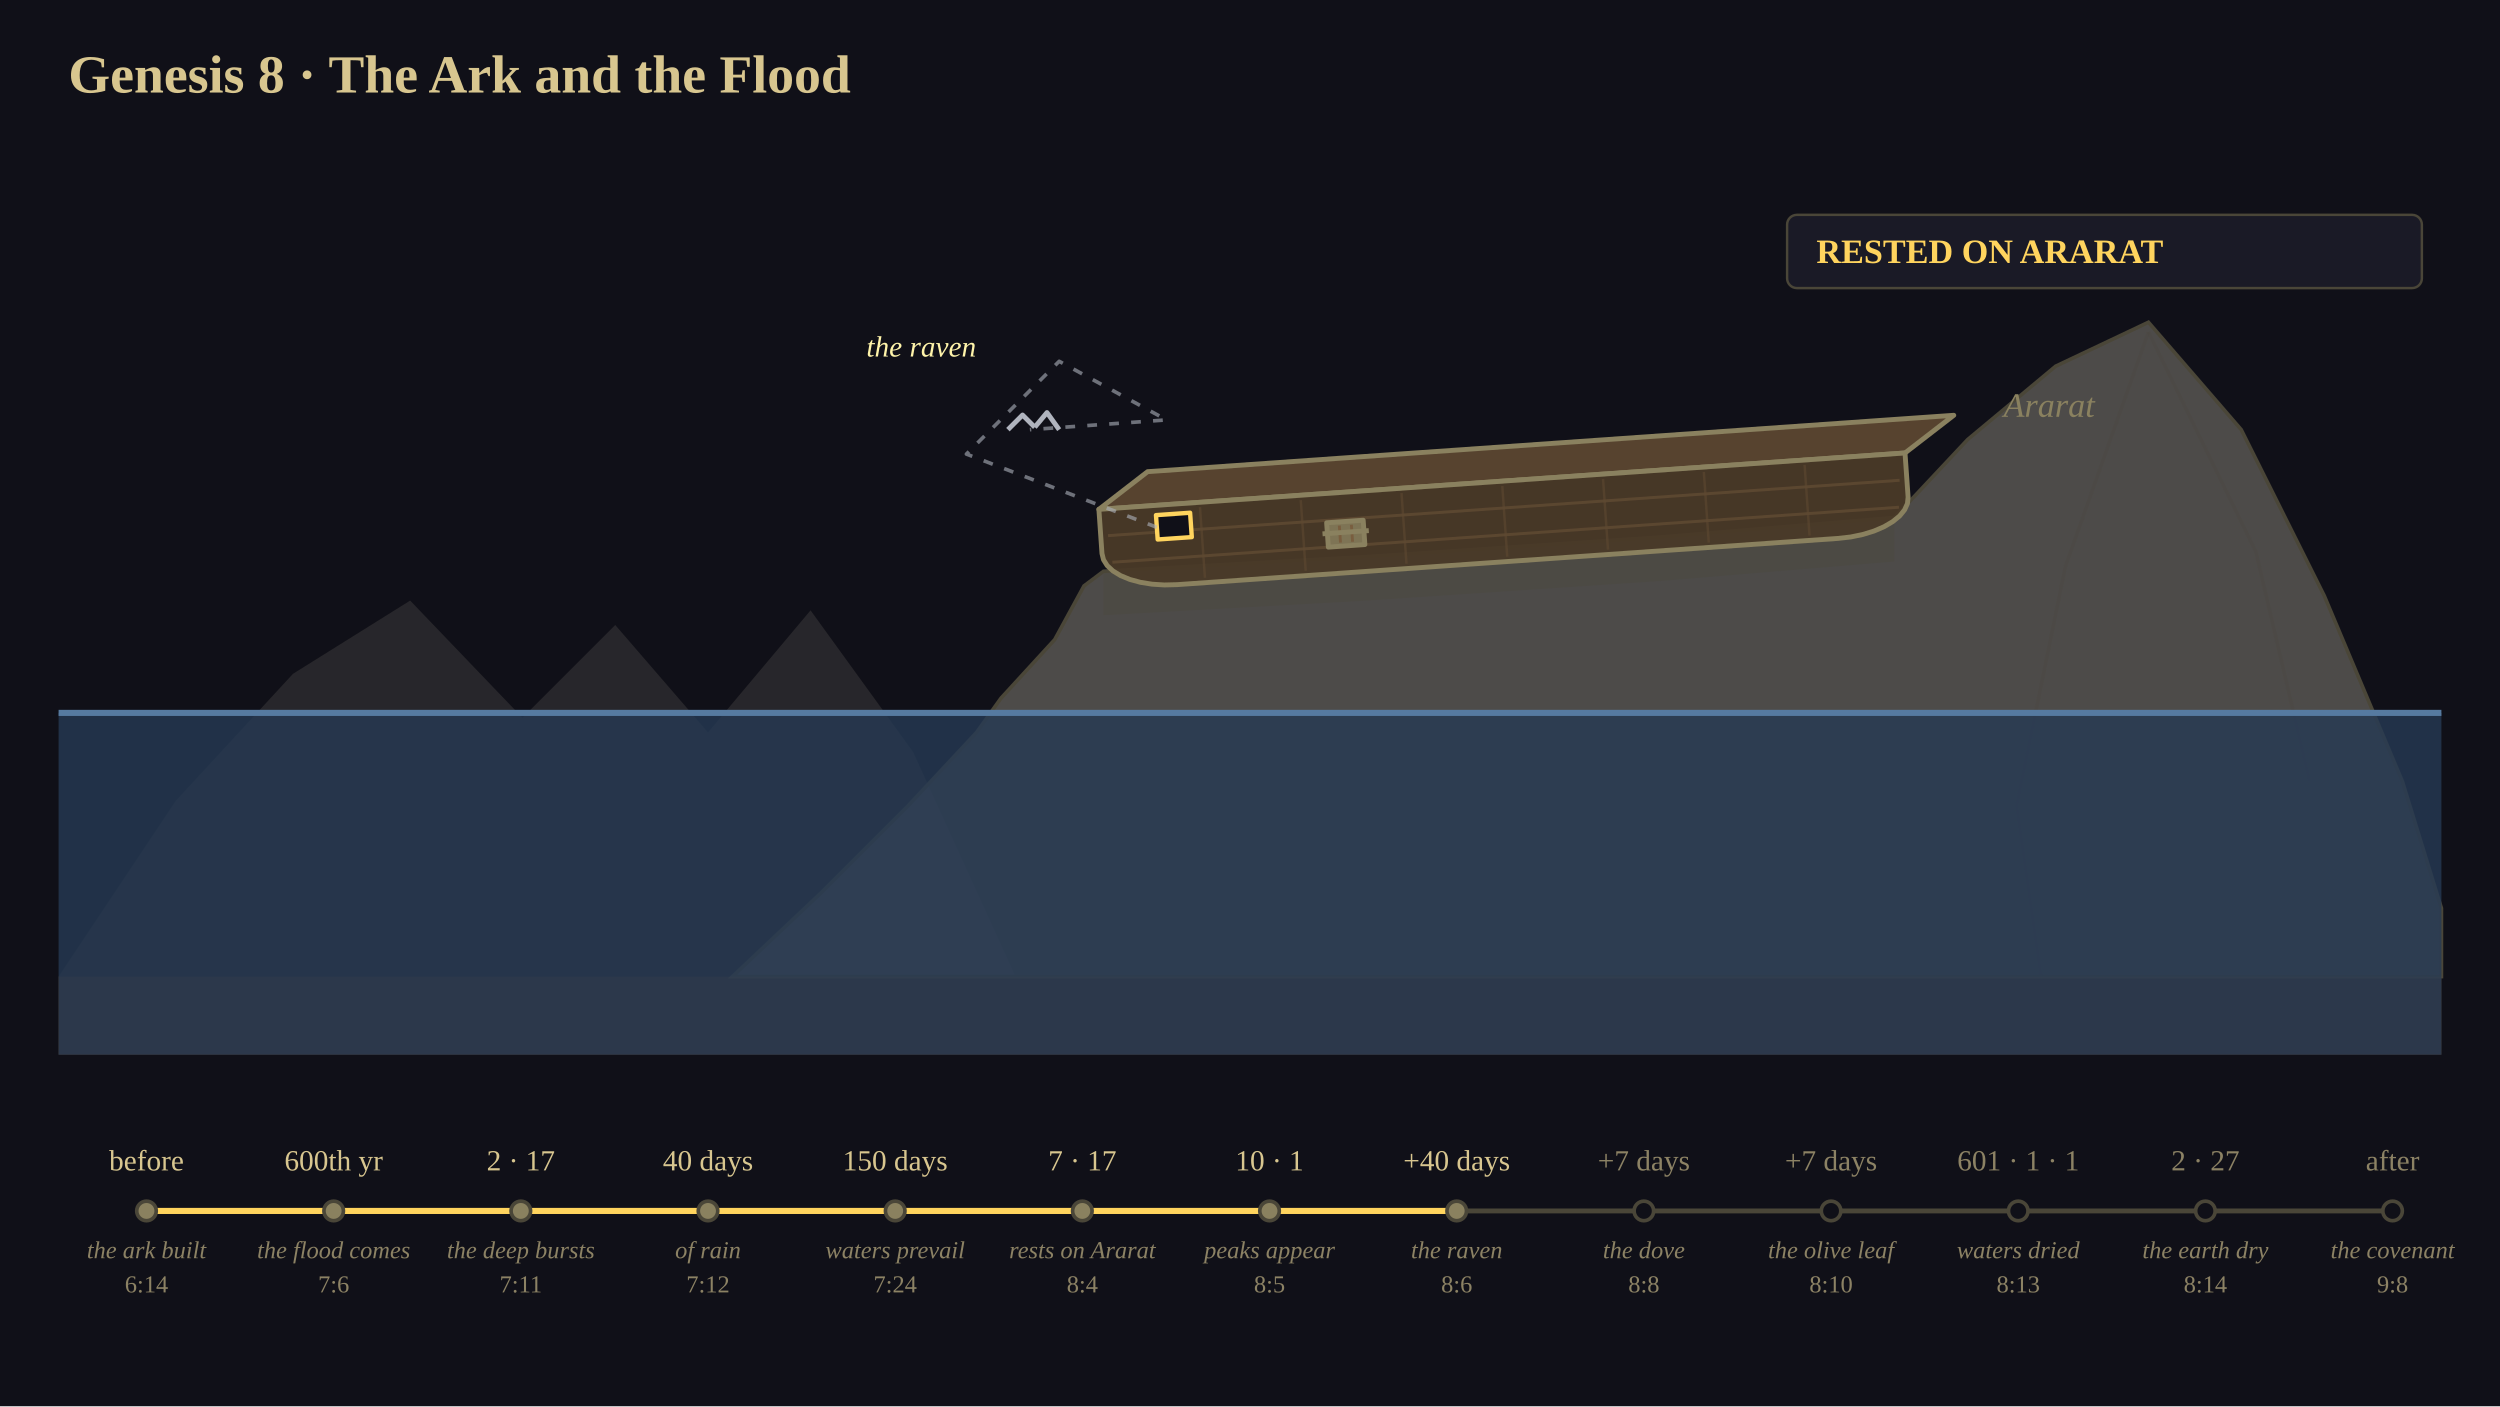
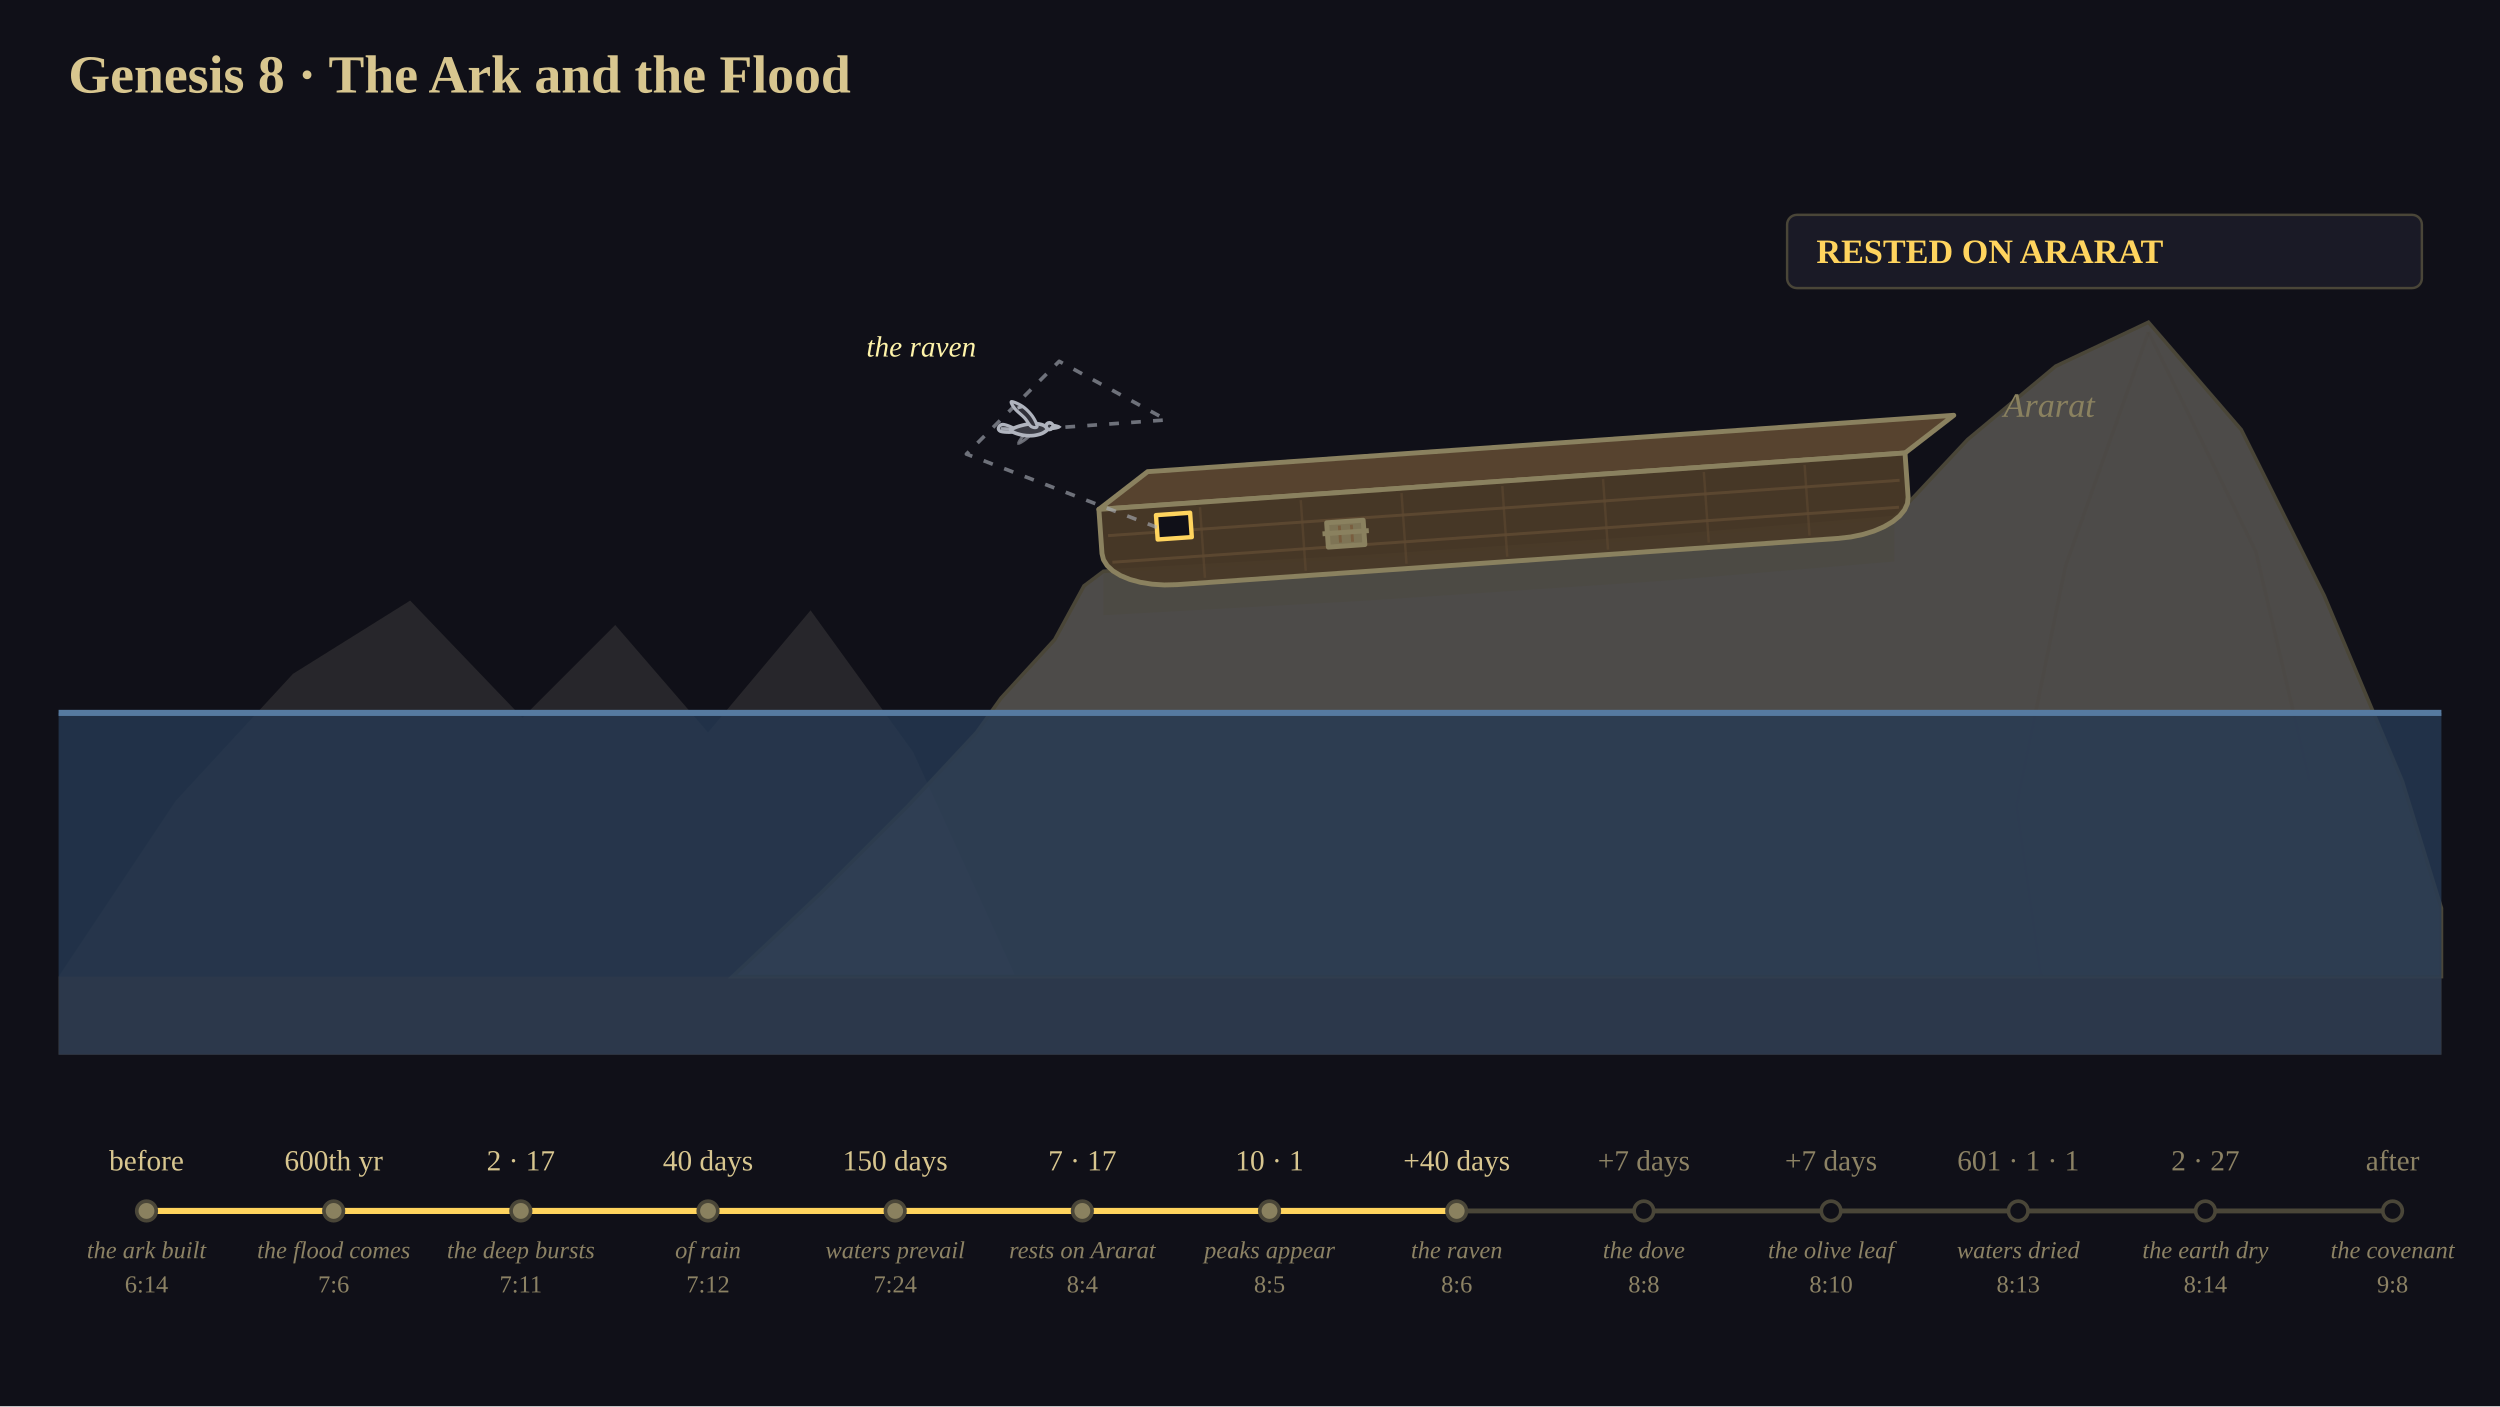
<svg xmlns="http://www.w3.org/2000/svg" viewBox="0 0 1024 576" width="1024" height="576" font-family="Georgia, 'Times New Roman', serif">
  <rect x="0" y="0" width="1024" height="576" fill="rgb(16,16,24)" />
  <text x="28" y="24" font-size="22" text-anchor="start" dominant-baseline="text-before-edge" fill="rgb(216,198,143)" font-family="Georgia, 'Times New Roman', serif" font-weight="bold">Genesis 8 · The Ark and the Flood</text>
  <polygon points="24,400 72,328 120,276 168,246 214,294 252,256 290,300 332,250 374,308 416,400" fill="rgb(120,116,108)" fill-opacity="0.227" />
  <polygon points="300,400 336,366 372,330 400,300 410,286 432,262 444,240 452,234 560,228 680,220 776,212 806,180 842,150 880,132 918,176 952,244 984,320 1000,372 1000,400" fill="rgb(120,116,108)" fill-opacity="0.588" stroke="rgb(74,70,56)" stroke-width="1.5" />
  <polygon points="452,234 560,228 680,220 776,212 776,230 680,238 560,246 452,252" fill="rgb(74,70,56)" fill-opacity="0.243" />
  <polyline points="880,136 846,232 826,330 836,400" stroke-linejoin="round" fill="none" stroke="rgb(74,70,56)" stroke-width="1.5" stroke-opacity="0.180" />
  <polyline points="880,136 924,226 946,320" stroke-linejoin="round" fill="none" stroke="rgb(74,70,56)" stroke-width="1.5" stroke-opacity="0.180" />
  <rect x="24" y="400" width="976" height="32" fill="rgb(120,88,58)" fill-opacity="0.510" />
  <text x="858" y="166" font-size="14" text-anchor="end" dominant-baseline="central" fill="rgb(138,129,95)" font-family="Georgia, 'Times New Roman', serif" font-style="italic">Ararat</text>
  <polygon points="450.1,208.63 780.29,185.54 800.27,170.1 470.07,193.19" stroke-linejoin="round" fill="rgb(96,74,50)" fill-opacity="0.882" stroke="rgb(138,129,95)" stroke-width="2" />
  <polygon points="450.1,208.63 780.29,185.54 781.56,203.64 781.56,203.64 781.29,206.25 780.12,208.83 778.1,211.33 775.27,213.65 771.74,215.73 767.6,217.51 762.98,218.93 758.02,219.95 752.88,220.53 482.12,239.47 476.94,239.6 471.89,239.28 467.12,238.52 462.78,237.34 458.99,235.77 455.87,233.86 453.51,231.67 452,229.27 451.37,226.73" stroke-linejoin="round" fill="rgb(74,58,40)" fill-opacity="0.941" stroke="rgb(138,129,95)" stroke-width="2" />
  <line x1="453.86" y1="219.39" x2="778.07" y2="196.72" stroke="rgb(96,74,50)" stroke-width="1.2" stroke-opacity="0.824" />
  <line x1="455.64" y1="230.29" x2="777.82" y2="207.76" stroke="rgb(96,74,50)" stroke-width="1.2" stroke-opacity="0.824" />
  <line x1="491.51" y1="207.73" x2="493.54" y2="236.66" stroke="rgb(96,74,50)" stroke-width="1" stroke-opacity="0.549" />
  <line x1="532.79" y1="204.85" x2="534.81" y2="233.78" stroke="rgb(96,74,50)" stroke-width="1" stroke-opacity="0.549" />
  <line x1="574.06" y1="201.96" x2="576.09" y2="230.89" stroke="rgb(96,74,50)" stroke-width="1" stroke-opacity="0.549" />
  <line x1="615.34" y1="199.08" x2="617.36" y2="228" stroke="rgb(96,74,50)" stroke-width="1" stroke-opacity="0.549" />
  <line x1="656.61" y1="196.19" x2="658.63" y2="225.12" stroke="rgb(96,74,50)" stroke-width="1" stroke-opacity="0.549" />
  <line x1="697.89" y1="193.3" x2="699.91" y2="222.23" stroke="rgb(96,74,50)" stroke-width="1" stroke-opacity="0.549" />
  <line x1="739.16" y1="190.42" x2="741.18" y2="219.35" stroke="rgb(96,74,50)" stroke-width="1" stroke-opacity="0.549" />
  <polygon points="543.39,214.13 558.36,213.08 559.05,223.06 544.09,224.11" stroke-linejoin="round" fill="rgb(138,129,95)" fill-opacity="0.824" stroke="rgb(138,129,95)" stroke-width="2" />
  <line x1="548.58" y1="215.27" x2="549.07" y2="222.25" stroke="rgb(120,88,58)" stroke-width="1.2" stroke-opacity="0.784" />
  <line x1="553.52" y1="214.93" x2="554.01" y2="221.91" stroke="rgb(120,88,58)" stroke-width="1.2" stroke-opacity="0.784" />
  <line x1="541.7" y1="218.66" x2="560.66" y2="217.33" stroke="rgb(138,129,95)" stroke-width="2" />
  <polygon points="473.49,211 487.46,210.02 488.16,220 474.19,220.97" stroke-linejoin="round" fill="rgb(16,16,24)" stroke="rgb(255,212,94)" stroke-width="1.8" />
  <rect x="24" y="292" width="976" height="140" fill="rgb(38,58,84)" fill-opacity="0.804" />
  <line x1="24" y1="292" x2="1000" y2="292" stroke="rgb(86,122,160)" stroke-width="2.5" />
  <polyline points="473.84,215.99 395.84,185.99 433.84,147.99 477.84,171.99 421.84,175.99" stroke-linejoin="round" fill="none" stroke="rgb(176,180,190)" stroke-width="1.5" stroke-opacity="0.588" stroke-dasharray="4,5" />
-   <polyline points="412.84,175.99 418.84,169.99 423.84,174.99" stroke-linejoin="round" fill="none" stroke="rgb(176,180,190)" stroke-width="2" />
-   <polyline points="423.84,174.99 428.84,168.99 433.84,175.99" stroke-linejoin="round" fill="none" stroke="rgb(176,180,190)" stroke-width="2" />
+   <polygon points="422.83,176.97 422.66,177.28 422.36,177.7 421.97,178.18 421.5,178.68 421.01,179.17 420.53,179.59 419.98,180.01 419.33,180.48 418.64,180.92 418.01,181.29 417.52,181.52 417.26,181.56 417.25,181.34 417.45,180.9 417.78,180.33 418.2,179.7 418.63,179.1 419.03,178.61 419.41,178.2 419.85,177.79 420.3,177.42 420.75,177.09 421.16,176.83 421.51,176.64 421.84,176.54 422.17,176.5 422.47,176.52 422.7,176.61 422.83,176.76" fill="rgb(41,42,50)" stroke="rgb(176,180,190)" stroke-width="1.2" stroke-opacity="0.549" />
+   <polygon points="414.96,175.33 414.49,175.04 413.79,174.71 412.96,174.38 412.11,174.1 411.32,173.9 410.7,173.82 410.23,173.9 409.82,174.11 409.48,174.39 409.22,174.72 409.03,175.05 408.94,175.33 408.91,175.59 408.96,175.86 409.09,176.13 409.31,176.39 409.63,176.61 410.05,176.77 410.66,176.9 411.48,177 412.39,177.06 413.29,177.09 414.08,177.06 414.64,176.97 414.99,176.8 415.23,176.55 415.35,176.26 415.35,175.94 415.22,175.62" fill="rgb(48,48,57)" stroke="rgb(176,180,190)" stroke-width="1.3" />
+   <polyline points="414.31,175.75 409.94,175.33" stroke-linejoin="round" fill="none" stroke="rgb(176,180,190)" stroke-width="1.2" stroke-opacity="0.718" />
+   <polyline points="414.31,175.93 409.85,175.97" stroke-linejoin="round" fill="none" stroke="rgb(176,180,190)" stroke-width="1.2" stroke-opacity="0.718" />
+   <polygon points="429.05,175.66 428.94,175.42 428.75,175.16 428.48,174.89 428.15,174.63 427.79,174.39 427.41,174.19 427,174.02 426.54,173.88 426.04,173.76 425.52,173.66 424.99,173.58 424.46,173.53 423.94,173.5 423.41,173.5 422.87,173.52 422.32,173.56 421.76,173.62 421.19,173.69 420.59,173.79 419.97,173.91 419.34,174.05 418.72,174.2 418.13,174.36 417.58,174.51 417.07,174.67 416.58,174.84 416.11,175.01 415.68,175.19 415.29,175.35 414.96,175.5 414.67,175.62 414.42,175.72 414.21,175.81 414.05,175.91 413.97,176.02 413.98,176.15 414.08,176.32 414.26,176.5 414.51,176.7 414.83,176.91 415.2,177.11 415.62,177.3 416.11,177.48 416.67,177.67 417.3,177.85 417.95,178.02 418.6,178.17 419.22,178.28 419.83,178.36 420.44,178.43 421.04,178.46 421.65,178.48 422.24,178.47 422.83,178.44 423.41,178.39 423.99,178.3 424.57,178.19 425.12,178.06 425.63,177.93 426.1,177.79 426.52,177.65 426.89,177.49 427.23,177.33 427.53,177.16 427.81,176.98 428.07,176.81 428.32,176.63 428.56,176.45 428.78,176.26 428.95,176.07 429.05,175.87" fill="rgb(57,58,67)" stroke="rgb(176,180,190)" stroke-width="1.5" />
+   <circle cx="429.84" cy="174.55" r="1.38" fill="rgb(57,58,67)" stroke="rgb(176,180,190)" stroke-width="1.5" />
+   <polygon points="431.08,174.22 431.44,174.22 431.98,174.3 432.59,174.43 433.17,174.59 433.6,174.75 433.77,174.87 433.6,175 433.17,175.14 432.59,175.29 431.98,175.4 431.44,175.47 431.08,175.46 430.89,175.34 430.78,175.11 430.75,174.84 430.78,174.56 430.89,174.34" fill="rgb(115,117,126)" stroke="rgb(176,180,190)" stroke-width="1.3" />
+   <polygon points="424.79,174.68 424.74,174.21 424.53,173.56 424.21,172.79 423.79,171.97 423.32,171.16 422.83,170.42 422.29,169.72 421.68,169.01 421.02,168.31 420.33,167.64 419.61,167.02 418.89,166.49 418.1,165.99 417.19,165.5 416.27,165.07 415.41,164.74 414.73,164.54 414.31,164.52 414.17,164.72 414.25,165.11 414.5,165.64 414.86,166.25 415.3,166.88 415.75,167.47 416.27,168.05 416.92,168.67 417.64,169.3 418.37,169.95 419.07,170.59 419.68,171.2 420.2,171.84 420.68,172.51 421.12,173.17 421.54,173.79 421.95,174.3 422.37,174.68 422.84,174.93 423.36,175.09 423.87,175.16 424.32,175.12 424.64,174.96" fill="rgb(48,48,57)" stroke="rgb(176,180,190)" stroke-width="1.3" />
+   <polyline points="418.89,166.49 416.82,167.14" stroke-linejoin="round" fill="none" stroke="rgb(176,180,190)" stroke-width="1.2" stroke-opacity="0.718" />
+   <polyline points="418.89,166.49 416.82,167.14" stroke-linejoin="round" fill="none" stroke="rgb(176,180,190)" stroke-width="1.2" stroke-opacity="0.718" />
+   <polyline points="414.31,164.52 414.31,164.52" stroke-linejoin="round" fill="none" stroke="rgb(176,180,190)" stroke-width="1.2" stroke-opacity="0.718" />
+   <circle cx="430.29" cy="174.35" r="0.33" fill="rgb(19,19,27)" />
  <text x="399.84" y="141.99" font-size="12" text-anchor="end" dominant-baseline="central" fill="rgb(255,244,170)" font-family="Georgia, 'Times New Roman', serif" font-style="italic">the raven</text>
  <rect x="732" y="88" width="260" height="30" rx="4" fill="rgb(26,26,38)" stroke="rgb(74,70,56)" stroke-width="1" />
  <text x="744" y="103" font-size="14" text-anchor="start" dominant-baseline="central" fill="rgb(255,212,94)" font-family="Georgia, 'Times New Roman', serif" font-weight="bold">RESTED ON ARARAT</text>
  <line x1="60" y1="496" x2="980" y2="496" stroke="rgb(74,70,56)" stroke-width="2" />
  <line x1="60" y1="496" x2="596.67" y2="496" stroke="rgb(255,212,94)" stroke-width="2.5" />
  <circle cx="60" cy="496" r="4" fill="rgb(138,129,95)" stroke="rgb(74,70,56)" stroke-width="1.5" />
  <text x="60" y="482" font-size="12" text-anchor="middle" dominant-baseline="text-after-edge" fill="rgb(216,198,143)" font-family="Georgia, 'Times New Roman', serif">before</text>
  <text x="60" y="512" font-size="10" text-anchor="middle" dominant-baseline="central" fill="rgb(140,130,100)" font-family="Georgia, 'Times New Roman', serif" font-style="italic">the ark built</text>
  <text x="60" y="526" font-size="10" text-anchor="middle" dominant-baseline="central" fill="rgb(140,130,100)" font-family="Georgia, 'Times New Roman', serif">6:14</text>
  <circle cx="136.67" cy="496" r="4" fill="rgb(138,129,95)" stroke="rgb(74,70,56)" stroke-width="1.5" />
  <text x="136.67" y="482" font-size="12" text-anchor="middle" dominant-baseline="text-after-edge" fill="rgb(216,198,143)" font-family="Georgia, 'Times New Roman', serif">600th yr</text>
  <text x="136.67" y="512" font-size="10" text-anchor="middle" dominant-baseline="central" fill="rgb(140,130,100)" font-family="Georgia, 'Times New Roman', serif" font-style="italic">the flood comes</text>
  <text x="136.67" y="526" font-size="10" text-anchor="middle" dominant-baseline="central" fill="rgb(140,130,100)" font-family="Georgia, 'Times New Roman', serif">7:6</text>
  <circle cx="213.33" cy="496" r="4" fill="rgb(138,129,95)" stroke="rgb(74,70,56)" stroke-width="1.5" />
  <text x="213.33" y="482" font-size="12" text-anchor="middle" dominant-baseline="text-after-edge" fill="rgb(216,198,143)" font-family="Georgia, 'Times New Roman', serif">2 · 17</text>
  <text x="213.33" y="512" font-size="10" text-anchor="middle" dominant-baseline="central" fill="rgb(140,130,100)" font-family="Georgia, 'Times New Roman', serif" font-style="italic">the deep bursts</text>
  <text x="213.33" y="526" font-size="10" text-anchor="middle" dominant-baseline="central" fill="rgb(140,130,100)" font-family="Georgia, 'Times New Roman', serif">7:11</text>
  <circle cx="290" cy="496" r="4" fill="rgb(138,129,95)" stroke="rgb(74,70,56)" stroke-width="1.5" />
  <text x="290" y="482" font-size="12" text-anchor="middle" dominant-baseline="text-after-edge" fill="rgb(216,198,143)" font-family="Georgia, 'Times New Roman', serif">40 days</text>
  <text x="290" y="512" font-size="10" text-anchor="middle" dominant-baseline="central" fill="rgb(140,130,100)" font-family="Georgia, 'Times New Roman', serif" font-style="italic">of rain</text>
  <text x="290" y="526" font-size="10" text-anchor="middle" dominant-baseline="central" fill="rgb(140,130,100)" font-family="Georgia, 'Times New Roman', serif">7:12</text>
  <circle cx="366.67" cy="496" r="4" fill="rgb(138,129,95)" stroke="rgb(74,70,56)" stroke-width="1.5" />
  <text x="366.67" y="482" font-size="12" text-anchor="middle" dominant-baseline="text-after-edge" fill="rgb(216,198,143)" font-family="Georgia, 'Times New Roman', serif">150 days</text>
  <text x="366.67" y="512" font-size="10" text-anchor="middle" dominant-baseline="central" fill="rgb(140,130,100)" font-family="Georgia, 'Times New Roman', serif" font-style="italic">waters prevail</text>
  <text x="366.67" y="526" font-size="10" text-anchor="middle" dominant-baseline="central" fill="rgb(140,130,100)" font-family="Georgia, 'Times New Roman', serif">7:24</text>
  <circle cx="443.33" cy="496" r="4" fill="rgb(138,129,95)" stroke="rgb(74,70,56)" stroke-width="1.5" />
  <text x="443.33" y="482" font-size="12" text-anchor="middle" dominant-baseline="text-after-edge" fill="rgb(216,198,143)" font-family="Georgia, 'Times New Roman', serif">7 · 17</text>
  <text x="443.33" y="512" font-size="10" text-anchor="middle" dominant-baseline="central" fill="rgb(140,130,100)" font-family="Georgia, 'Times New Roman', serif" font-style="italic">rests on Ararat</text>
  <text x="443.33" y="526" font-size="10" text-anchor="middle" dominant-baseline="central" fill="rgb(140,130,100)" font-family="Georgia, 'Times New Roman', serif">8:4</text>
  <circle cx="520" cy="496" r="4" fill="rgb(138,129,95)" stroke="rgb(74,70,56)" stroke-width="1.5" />
  <text x="520" y="482" font-size="12" text-anchor="middle" dominant-baseline="text-after-edge" fill="rgb(216,198,143)" font-family="Georgia, 'Times New Roman', serif">10 · 1</text>
  <text x="520" y="512" font-size="10" text-anchor="middle" dominant-baseline="central" fill="rgb(140,130,100)" font-family="Georgia, 'Times New Roman', serif" font-style="italic">peaks appear</text>
  <text x="520" y="526" font-size="10" text-anchor="middle" dominant-baseline="central" fill="rgb(140,130,100)" font-family="Georgia, 'Times New Roman', serif">8:5</text>
  <circle cx="596.67" cy="496" r="4" fill="rgb(138,129,95)" stroke="rgb(74,70,56)" stroke-width="1.5" />
  <text x="596.67" y="482" font-size="12" text-anchor="middle" dominant-baseline="text-after-edge" fill="rgb(216,198,143)" font-family="Georgia, 'Times New Roman', serif">+40 days</text>
  <text x="596.67" y="512" font-size="10" text-anchor="middle" dominant-baseline="central" fill="rgb(140,130,100)" font-family="Georgia, 'Times New Roman', serif" font-style="italic">the raven</text>
  <text x="596.67" y="526" font-size="10" text-anchor="middle" dominant-baseline="central" fill="rgb(140,130,100)" font-family="Georgia, 'Times New Roman', serif">8:6</text>
  <circle cx="673.33" cy="496" r="4" fill="rgb(16,16,24)" stroke="rgb(74,70,56)" stroke-width="1.5" />
  <text x="673.33" y="482" font-size="12" text-anchor="middle" dominant-baseline="text-after-edge" fill="rgb(140,130,100)" font-family="Georgia, 'Times New Roman', serif">+7 days</text>
  <text x="673.33" y="512" font-size="10" text-anchor="middle" dominant-baseline="central" fill="rgb(140,130,100)" font-family="Georgia, 'Times New Roman', serif" font-style="italic">the dove</text>
  <text x="673.33" y="526" font-size="10" text-anchor="middle" dominant-baseline="central" fill="rgb(140,130,100)" font-family="Georgia, 'Times New Roman', serif">8:8</text>
  <circle cx="750" cy="496" r="4" fill="rgb(16,16,24)" stroke="rgb(74,70,56)" stroke-width="1.5" />
  <text x="750" y="482" font-size="12" text-anchor="middle" dominant-baseline="text-after-edge" fill="rgb(140,130,100)" font-family="Georgia, 'Times New Roman', serif">+7 days</text>
  <text x="750" y="512" font-size="10" text-anchor="middle" dominant-baseline="central" fill="rgb(140,130,100)" font-family="Georgia, 'Times New Roman', serif" font-style="italic">the olive leaf</text>
  <text x="750" y="526" font-size="10" text-anchor="middle" dominant-baseline="central" fill="rgb(140,130,100)" font-family="Georgia, 'Times New Roman', serif">8:10</text>
  <circle cx="826.67" cy="496" r="4" fill="rgb(16,16,24)" stroke="rgb(74,70,56)" stroke-width="1.5" />
  <text x="826.67" y="482" font-size="12" text-anchor="middle" dominant-baseline="text-after-edge" fill="rgb(140,130,100)" font-family="Georgia, 'Times New Roman', serif">601 · 1 · 1</text>
  <text x="826.67" y="512" font-size="10" text-anchor="middle" dominant-baseline="central" fill="rgb(140,130,100)" font-family="Georgia, 'Times New Roman', serif" font-style="italic">waters dried</text>
  <text x="826.67" y="526" font-size="10" text-anchor="middle" dominant-baseline="central" fill="rgb(140,130,100)" font-family="Georgia, 'Times New Roman', serif">8:13</text>
  <circle cx="903.33" cy="496" r="4" fill="rgb(16,16,24)" stroke="rgb(74,70,56)" stroke-width="1.5" />
  <text x="903.33" y="482" font-size="12" text-anchor="middle" dominant-baseline="text-after-edge" fill="rgb(140,130,100)" font-family="Georgia, 'Times New Roman', serif">2 · 27</text>
  <text x="903.33" y="512" font-size="10" text-anchor="middle" dominant-baseline="central" fill="rgb(140,130,100)" font-family="Georgia, 'Times New Roman', serif" font-style="italic">the earth dry</text>
  <text x="903.33" y="526" font-size="10" text-anchor="middle" dominant-baseline="central" fill="rgb(140,130,100)" font-family="Georgia, 'Times New Roman', serif">8:14</text>
  <circle cx="980" cy="496" r="4" fill="rgb(16,16,24)" stroke="rgb(74,70,56)" stroke-width="1.5" />
  <text x="980" y="482" font-size="12" text-anchor="middle" dominant-baseline="text-after-edge" fill="rgb(140,130,100)" font-family="Georgia, 'Times New Roman', serif">after</text>
  <text x="980" y="512" font-size="10" text-anchor="middle" dominant-baseline="central" fill="rgb(140,130,100)" font-family="Georgia, 'Times New Roman', serif" font-style="italic">the covenant</text>
  <text x="980" y="526" font-size="10" text-anchor="middle" dominant-baseline="central" fill="rgb(140,130,100)" font-family="Georgia, 'Times New Roman', serif">9:8</text>
</svg>
